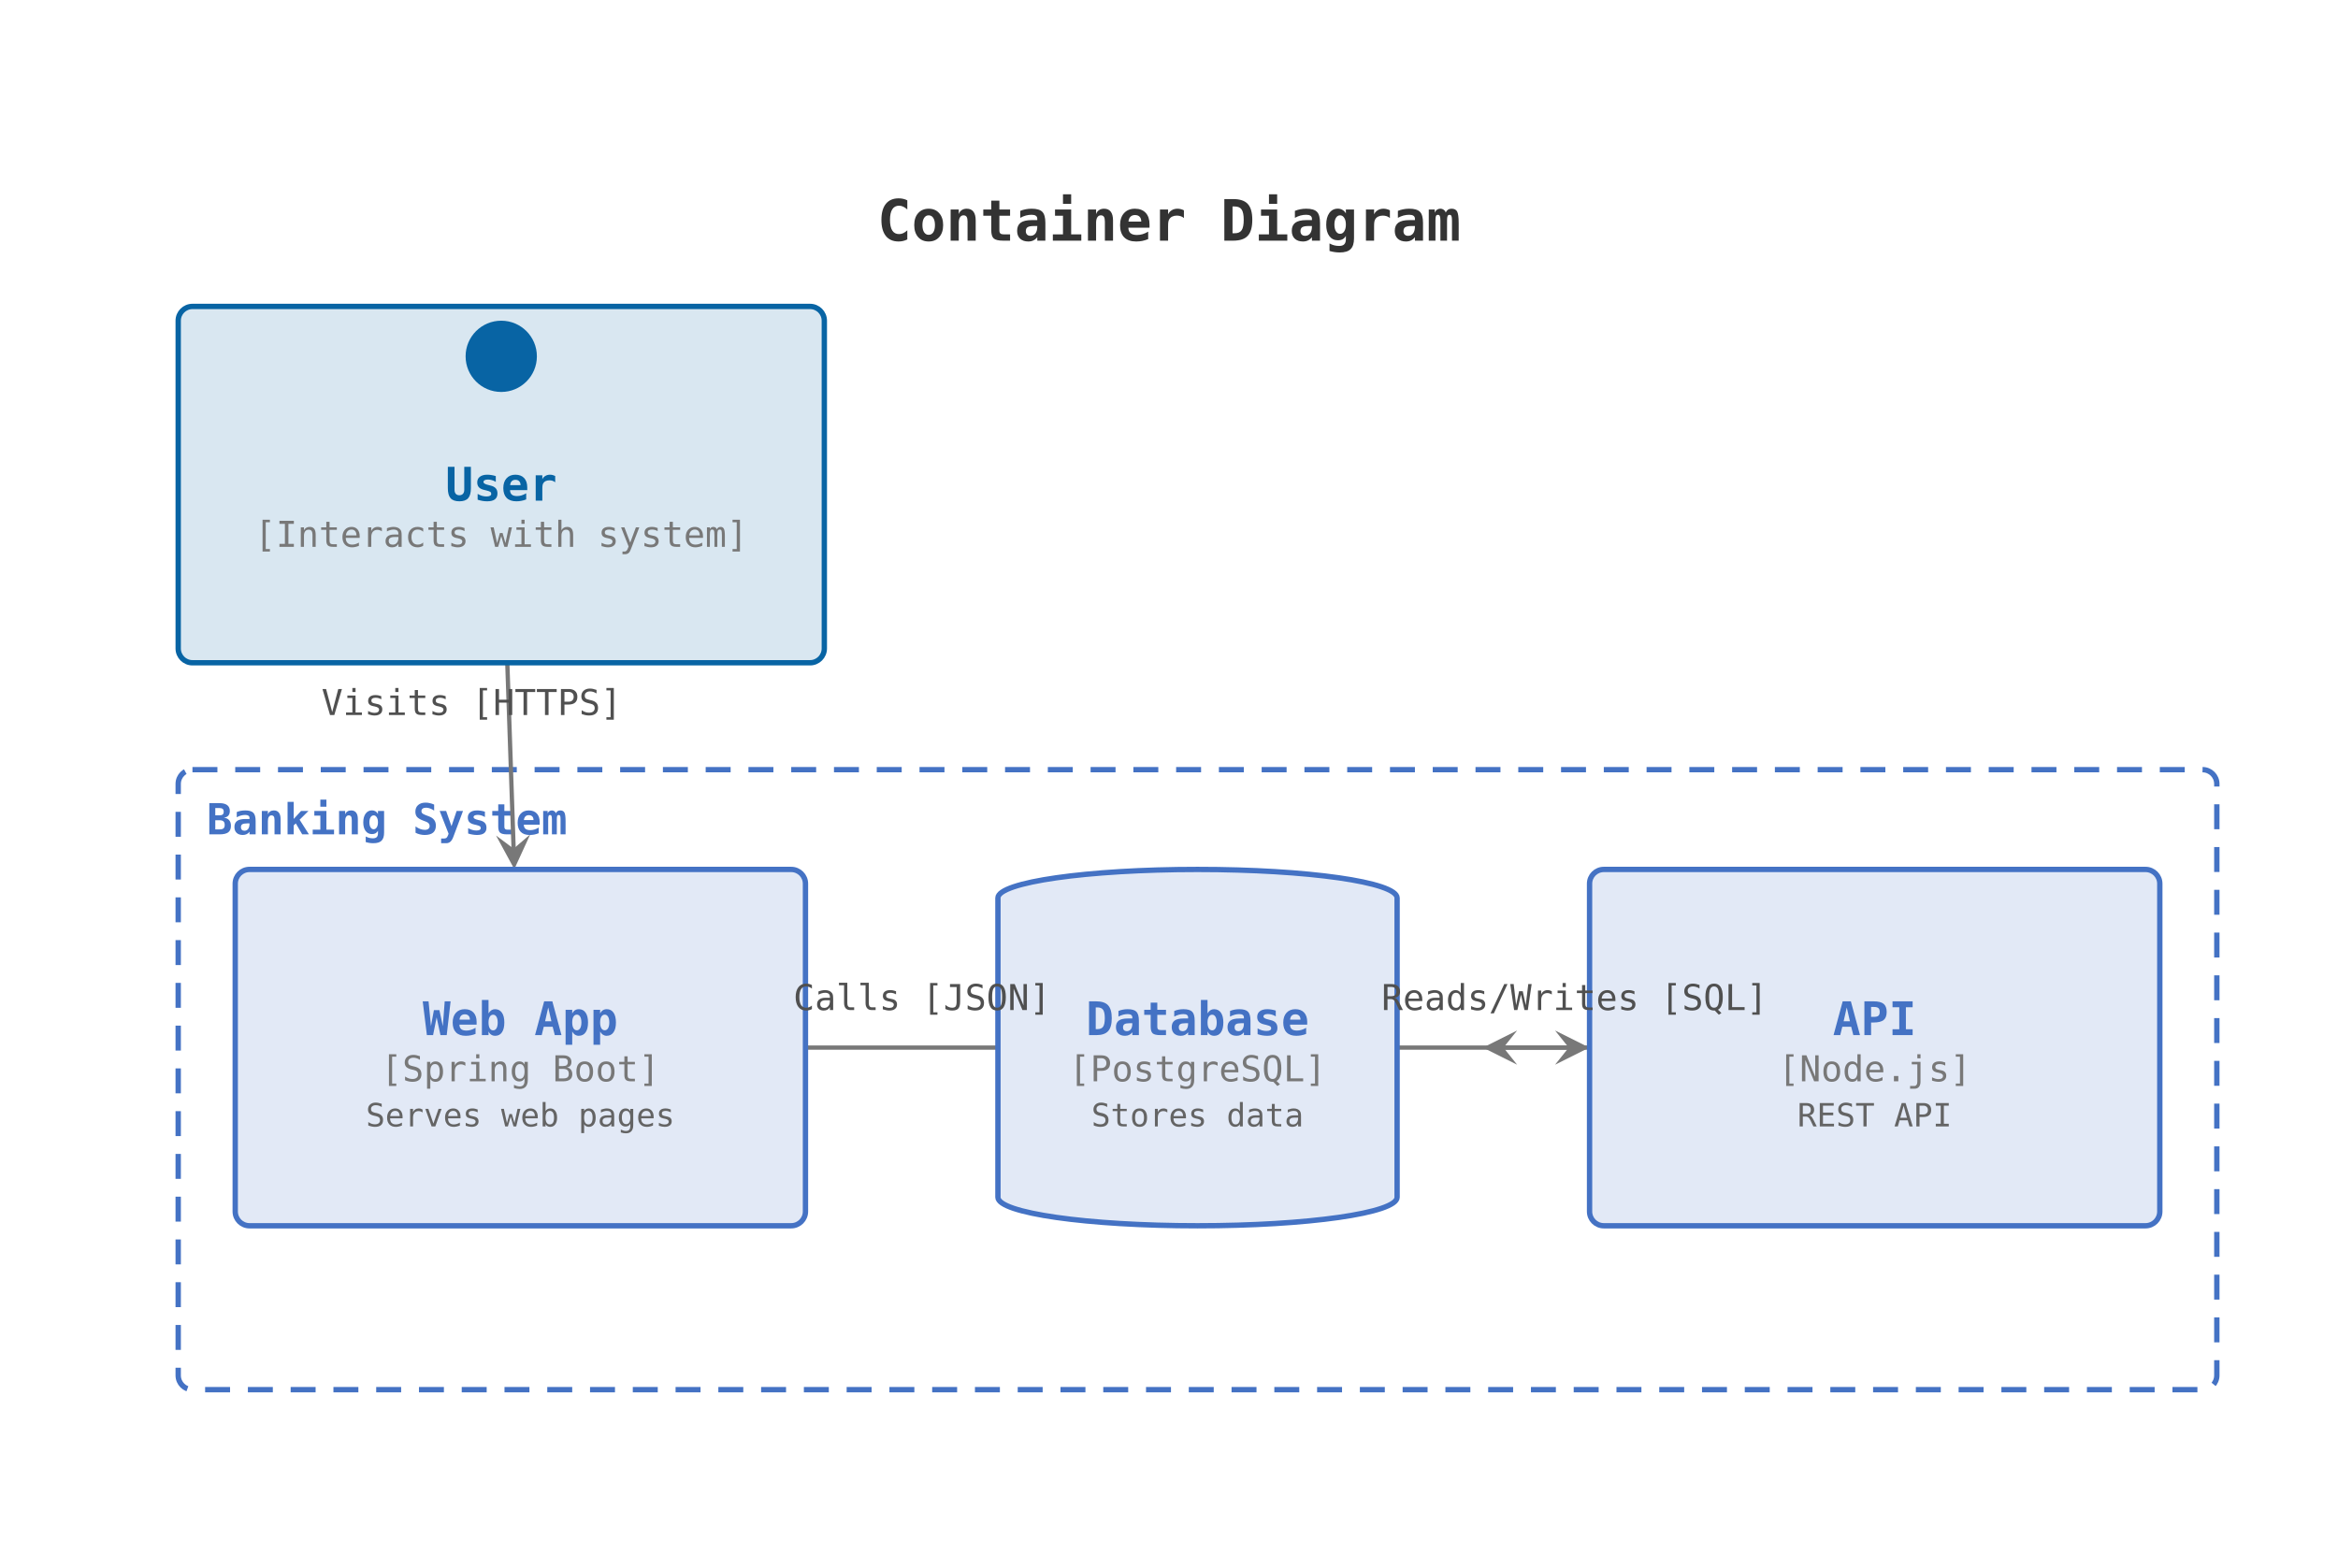
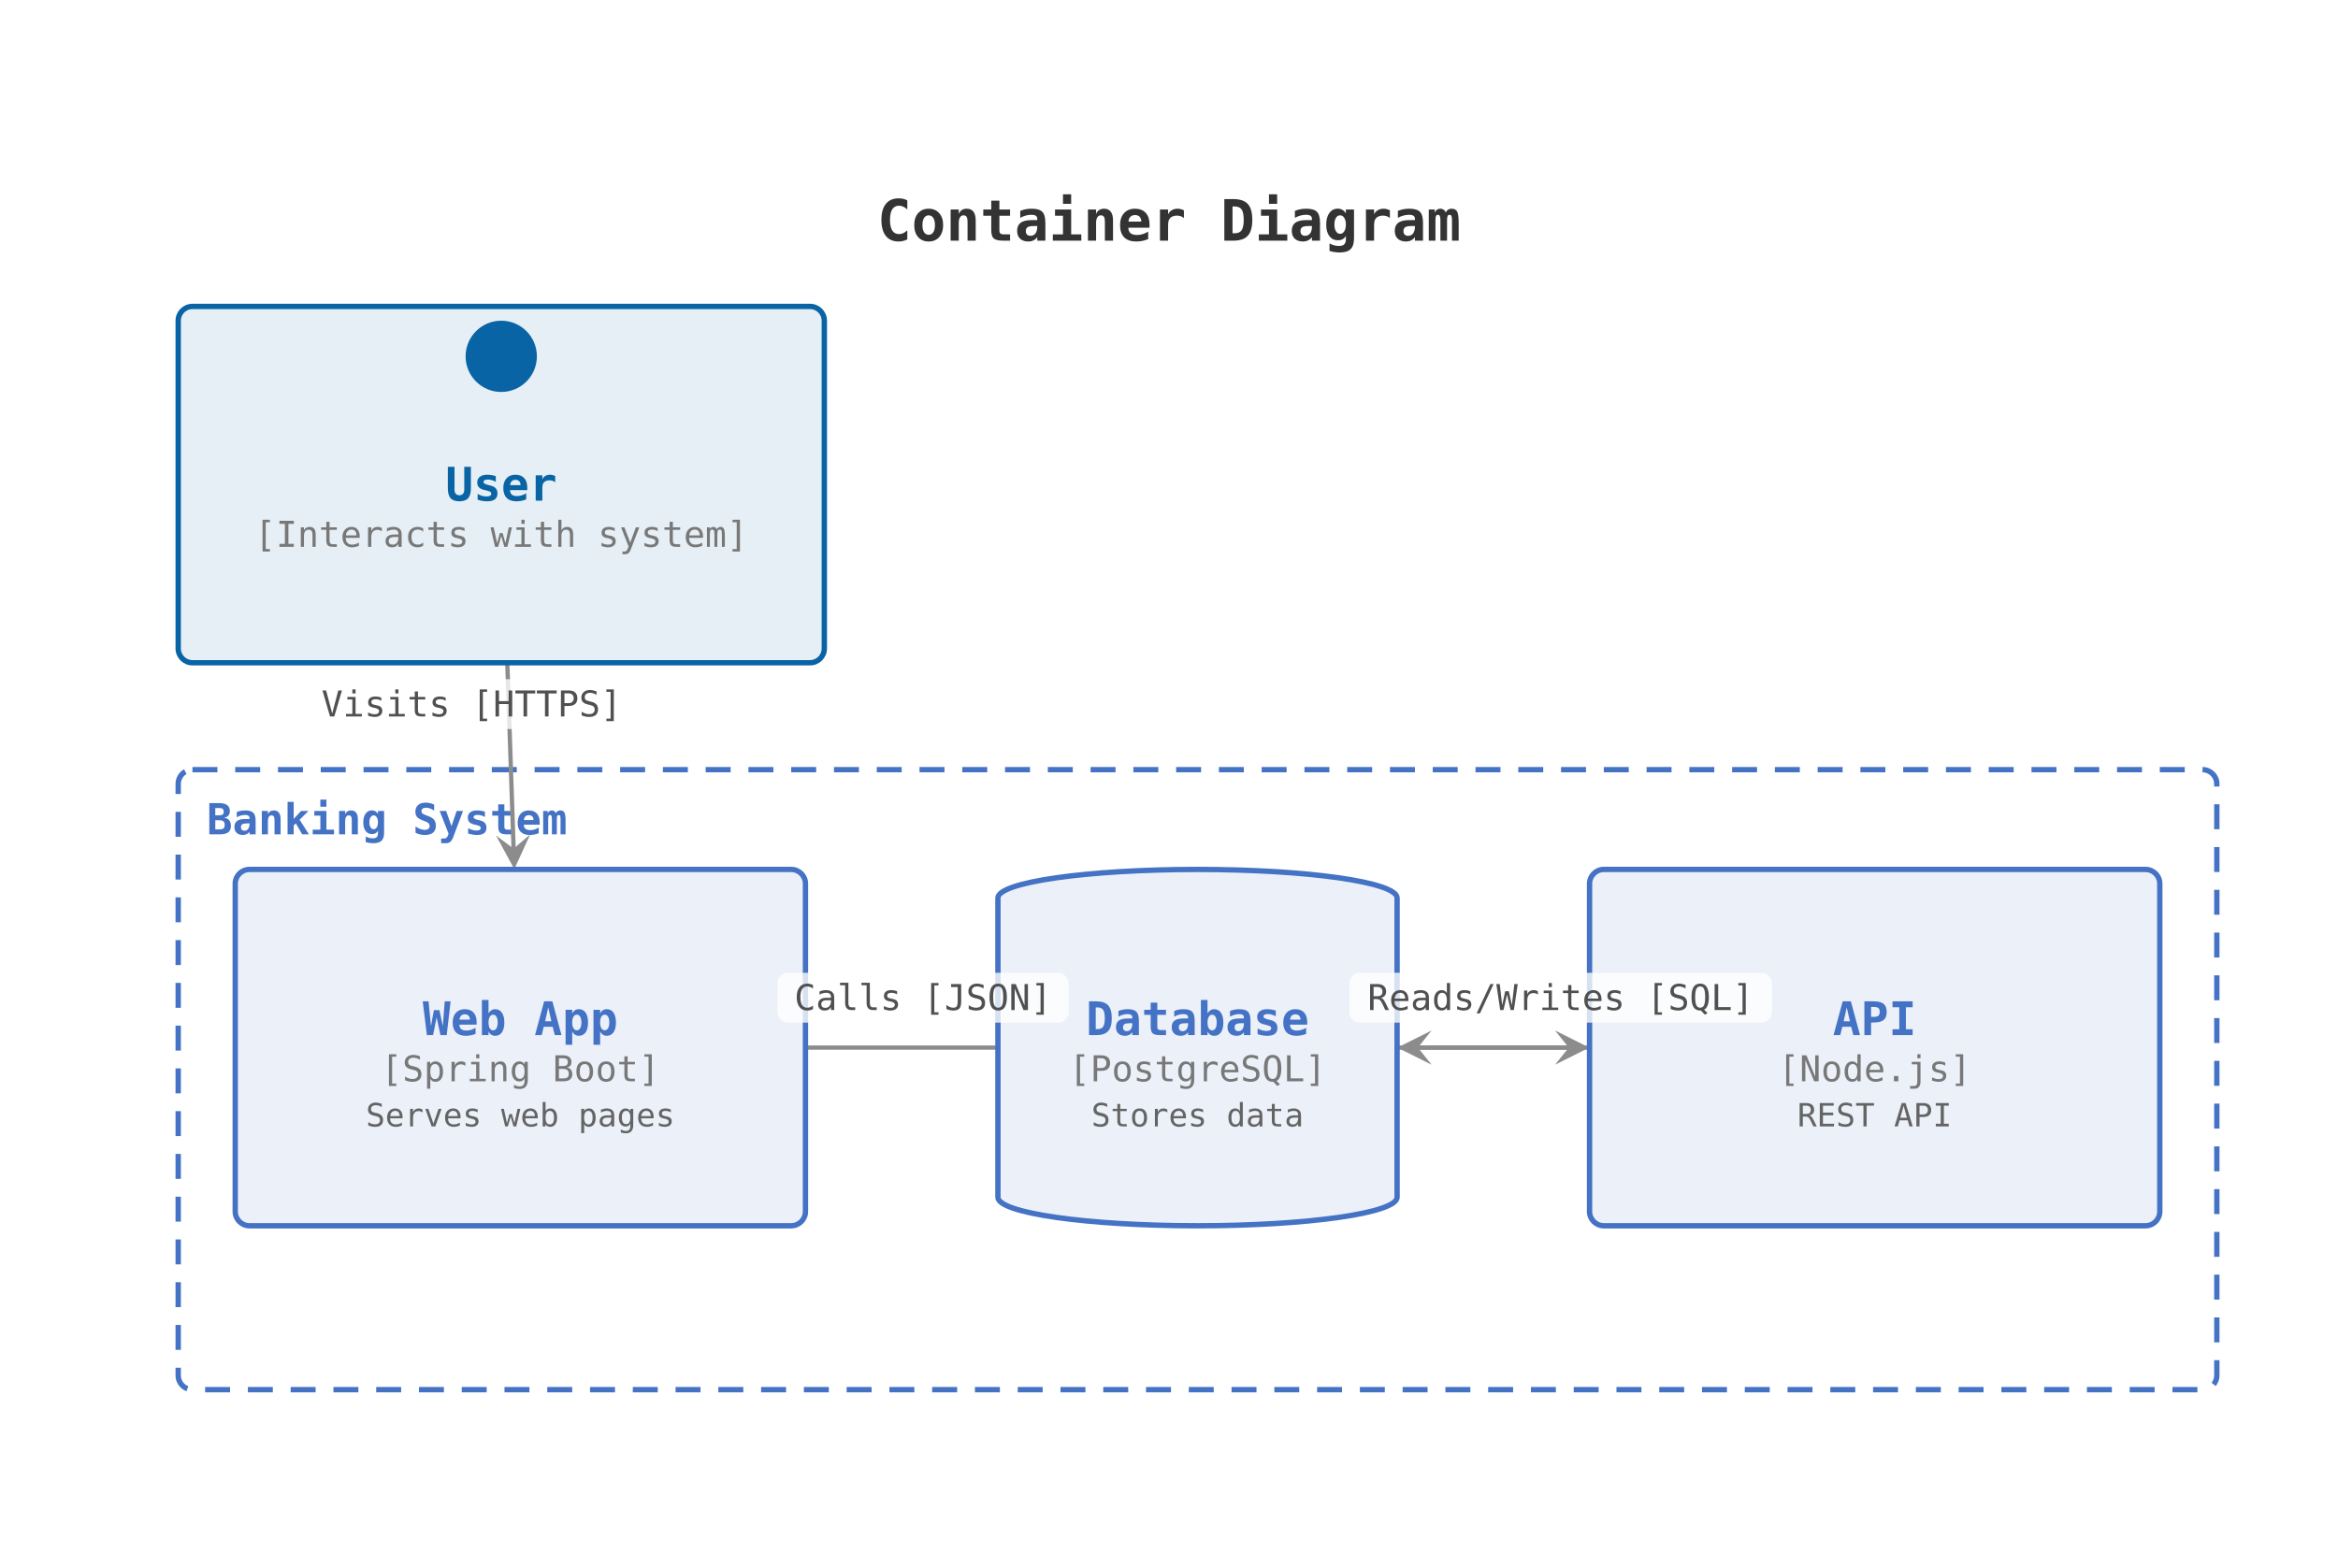
<svg xmlns="http://www.w3.org/2000/svg" viewBox="0 0 656 440" width="656" height="440">
  <defs>
-     <marker id="arrow-point-787878" viewBox="0 0 10 10" refX="8" refY="5" markerWidth="8" markerHeight="8" orient="auto-start-reverse">
-       <path d="M10 5 L0 10 L4 5 L0 0 Z" fill="#787878" />
+     <marker id="arrow-point-8c8c8c" viewBox="0 0 10 10" refX="8" refY="5" markerWidth="8" markerHeight="8" orient="auto-start-reverse">
+       <path d="M10 5 L0 10 L4 5 L0 0 Z" fill="#8c8c8c" />
    </marker>
  </defs>
  <g transform="translate(20, 20)">
    <text x="308" y="42" text-anchor="middle" dominant-baseline="central" font-size="16px" font-family="'Intel One Mono', 'SF Mono', 'Cascadia Code', 'JetBrains Mono', 'Fira Code', 'Consolas', 'Menlo', monospace" fill="#333333" font-weight="bold">Container Diagram</text>
    <rect x="30" y="196" width="572" height="174" rx="4" ry="4" fill="none" stroke="#4472c4" stroke-width="1.5" stroke-dasharray="7 5" />
    <text x="38" y="210" text-anchor="start" dominant-baseline="central" font-size="12px" font-family="'Intel One Mono', 'SF Mono', 'Cascadia Code', 'JetBrains Mono', 'Fira Code', 'Consolas', 'Menlo', monospace" fill="#4472c4" font-weight="bold">Banking System</text>
-     <path d="M122.34 166 L124.24 222" fill="none" stroke="#787878" stroke-width="1.2" marker-end="url(#arrow-point-787878)" />
-     <path d="M206 274 L424 274" fill="none" stroke="#787878" stroke-width="1.2" marker-end="url(#arrow-point-787878)" />
-     <path d="M426 274 L398 274" fill="none" stroke="#787878" stroke-width="1.2" marker-end="url(#arrow-point-787878)" />
-     <rect x="30" y="66" width="181.29" height="100" rx="4" ry="4" fill="#d9e7f1" stroke="#0864a4" stroke-width="1.5" />
+     <path d="M122.34 166 L124.24 222" fill="none" stroke="#8c8c8c" stroke-width="1.2" marker-end="url(#arrow-point-8c8c8c)" />
+     <path d="M206 274 L424 274" fill="none" stroke="#8c8c8c" stroke-width="1.2" marker-end="url(#arrow-point-8c8c8c)" />
+     <path d="M426 274 L374 274" fill="none" stroke="#8c8c8c" stroke-width="1.2" marker-end="url(#arrow-point-8c8c8c)" />
+     <rect x="30" y="66" width="181.29" height="100" rx="4" ry="4" fill="#e6eff5" stroke="#0864a4" stroke-width="1.5" />
    <circle cx="120.64" cy="80" r="10" fill="#0864a4" />
    <text x="120.64" y="116" text-anchor="middle" dominant-baseline="central" font-size="13px" font-family="'Intel One Mono', 'SF Mono', 'Cascadia Code', 'JetBrains Mono', 'Fira Code', 'Consolas', 'Menlo', monospace" fill="#0864a4" font-weight="bold">User</text>
    <text x="120.64" y="130" text-anchor="middle" dominant-baseline="central" font-size="10px" font-family="'Intel One Mono', 'SF Mono', 'Cascadia Code', 'JetBrains Mono', 'Fira Code', 'Consolas', 'Menlo', monospace" fill="#787878">[Interacts with system]</text>
-     <rect x="46" y="224" width="160" height="100" rx="4" ry="4" fill="#e2e9f6" stroke="#4472c4" stroke-width="1.5" />
+     <rect x="46" y="224" width="160" height="100" rx="4" ry="4" fill="#ecf0f9" stroke="#4472c4" stroke-width="1.5" />
    <text x="126" y="266" text-anchor="middle" dominant-baseline="central" font-size="13px" font-family="'Intel One Mono', 'SF Mono', 'Cascadia Code', 'JetBrains Mono', 'Fira Code', 'Consolas', 'Menlo', monospace" fill="#4472c4" font-weight="bold">Web App</text>
    <text x="126" y="280" text-anchor="middle" dominant-baseline="central" font-size="10px" font-family="'Intel One Mono', 'SF Mono', 'Cascadia Code', 'JetBrains Mono', 'Fira Code', 'Consolas', 'Menlo', monospace" fill="#787878">[Spring Boot]</text>
    <text x="126" y="293" text-anchor="middle" dominant-baseline="central" font-size="9px" font-family="'Intel One Mono', 'SF Mono', 'Cascadia Code', 'JetBrains Mono', 'Fira Code', 'Consolas', 'Menlo', monospace" fill="#646464">Serves web pages</text>
-     <rect x="260" y="224" width="112" height="100" rx="56" ry="8" fill="#e2e9f6" stroke="#4472c4" stroke-width="1.5" />
+     <rect x="260" y="224" width="112" height="100" rx="56" ry="8" fill="#ecf0f9" stroke="#4472c4" stroke-width="1.5" />
    <text x="316" y="266" text-anchor="middle" dominant-baseline="central" font-size="13px" font-family="'Intel One Mono', 'SF Mono', 'Cascadia Code', 'JetBrains Mono', 'Fira Code', 'Consolas', 'Menlo', monospace" fill="#4472c4" font-weight="bold">Database</text>
    <text x="316" y="280" text-anchor="middle" dominant-baseline="central" font-size="10px" font-family="'Intel One Mono', 'SF Mono', 'Cascadia Code', 'JetBrains Mono', 'Fira Code', 'Consolas', 'Menlo', monospace" fill="#787878">[PostgreSQL]</text>
    <text x="316" y="293" text-anchor="middle" dominant-baseline="central" font-size="9px" font-family="'Intel One Mono', 'SF Mono', 'Cascadia Code', 'JetBrains Mono', 'Fira Code', 'Consolas', 'Menlo', monospace" fill="#646464">Stores data</text>
-     <rect x="426" y="224" width="160" height="100" rx="4" ry="4" fill="#e2e9f6" stroke="#4472c4" stroke-width="1.5" />
+     <rect x="426" y="224" width="160" height="100" rx="4" ry="4" fill="#ecf0f9" stroke="#4472c4" stroke-width="1.5" />
    <text x="506" y="266" text-anchor="middle" dominant-baseline="central" font-size="13px" font-family="'Intel One Mono', 'SF Mono', 'Cascadia Code', 'JetBrains Mono', 'Fira Code', 'Consolas', 'Menlo', monospace" fill="#4472c4" font-weight="bold">API</text>
    <text x="506" y="280" text-anchor="middle" dominant-baseline="central" font-size="10px" font-family="'Intel One Mono', 'SF Mono', 'Cascadia Code', 'JetBrains Mono', 'Fira Code', 'Consolas', 'Menlo', monospace" fill="#787878">[Node.js]</text>
    <text x="506" y="293" text-anchor="middle" dominant-baseline="central" font-size="9px" font-family="'Intel One Mono', 'SF Mono', 'Cascadia Code', 'JetBrains Mono', 'Fira Code', 'Consolas', 'Menlo', monospace" fill="#646464">REST API</text>
-     <text x="112.34" y="177.2" text-anchor="middle" dominant-baseline="central" font-size="10px" font-family="'Intel One Mono', 'SF Mono', 'Cascadia Code', 'JetBrains Mono', 'Fira Code', 'Consolas', 'Menlo', monospace" fill="#505050">Visits [HTTPS]</text>
-     <text x="238.7" y="260" text-anchor="middle" dominant-baseline="central" font-size="10px" font-family="'Intel One Mono', 'SF Mono', 'Cascadia Code', 'JetBrains Mono', 'Fira Code', 'Consolas', 'Menlo', monospace" fill="#505050">Calls [JSON]</text>
-     <text x="421.8" y="260" text-anchor="middle" dominant-baseline="central" font-size="10px" font-family="'Intel One Mono', 'SF Mono', 'Cascadia Code', 'JetBrains Mono', 'Fira Code', 'Consolas', 'Menlo', monospace" fill="#505050">Reads/Writes [SQL]</text>
+     <rect x="65.34" y="170.6" width="94" height="14" rx="3" ry="3" fill="#ffffffc8" />
+     <text x="112.34" y="177.6" text-anchor="middle" dominant-baseline="central" font-size="10px" font-family="'Intel One Mono', 'SF Mono', 'Cascadia Code', 'JetBrains Mono', 'Fira Code', 'Consolas', 'Menlo', monospace" fill="#505050">Visits [HTTPS]</text>
+     <rect x="198.14" y="253" width="81.71" height="14" rx="3" ry="3" fill="#ffffffc8" />
+     <text x="239" y="260" text-anchor="middle" dominant-baseline="central" font-size="10px" font-family="'Intel One Mono', 'SF Mono', 'Cascadia Code', 'JetBrains Mono', 'Fira Code', 'Consolas', 'Menlo', monospace" fill="#505050">Calls [JSON]</text>
+     <rect x="358.61" y="253" width="118.57" height="14" rx="3" ry="3" fill="#ffffffc8" />
+     <text x="417.9" y="260" text-anchor="middle" dominant-baseline="central" font-size="10px" font-family="'Intel One Mono', 'SF Mono', 'Cascadia Code', 'JetBrains Mono', 'Fira Code', 'Consolas', 'Menlo', monospace" fill="#505050">Reads/Writes [SQL]</text>
  </g>
</svg>
